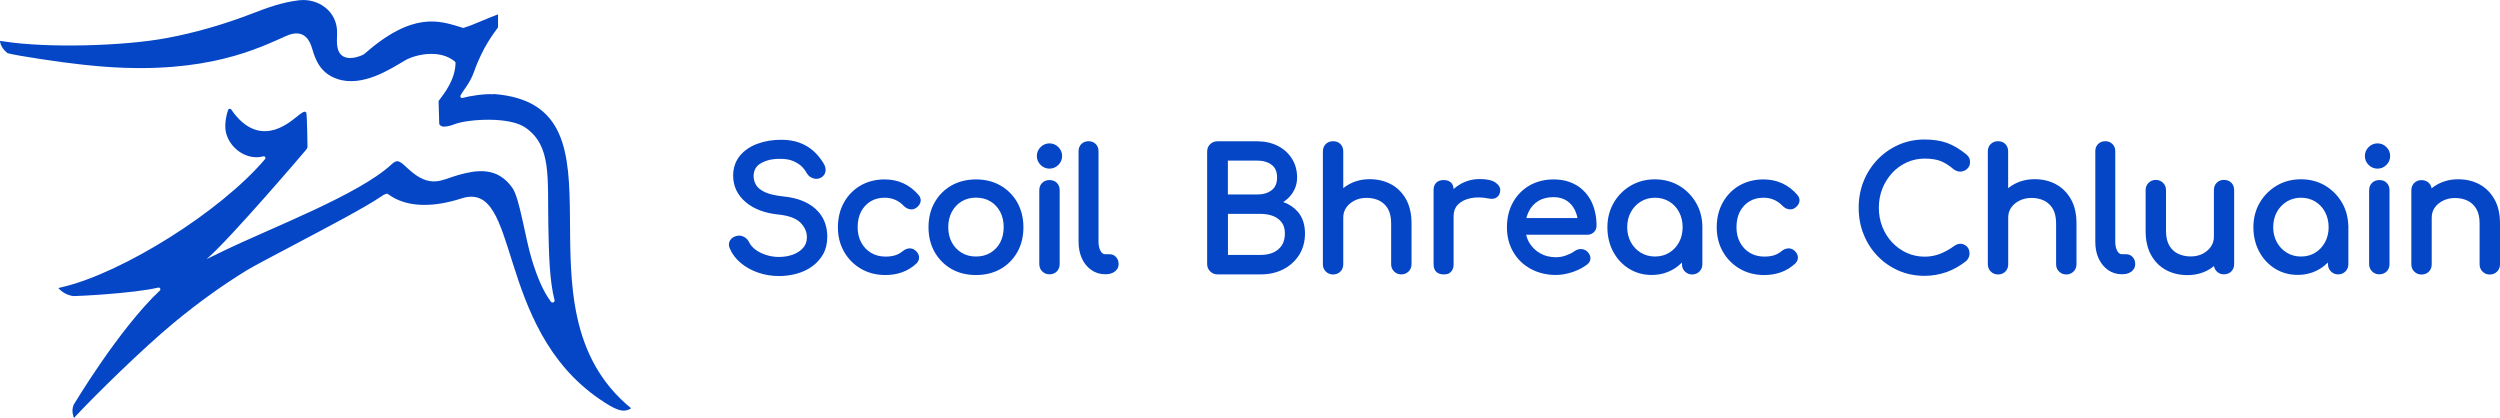
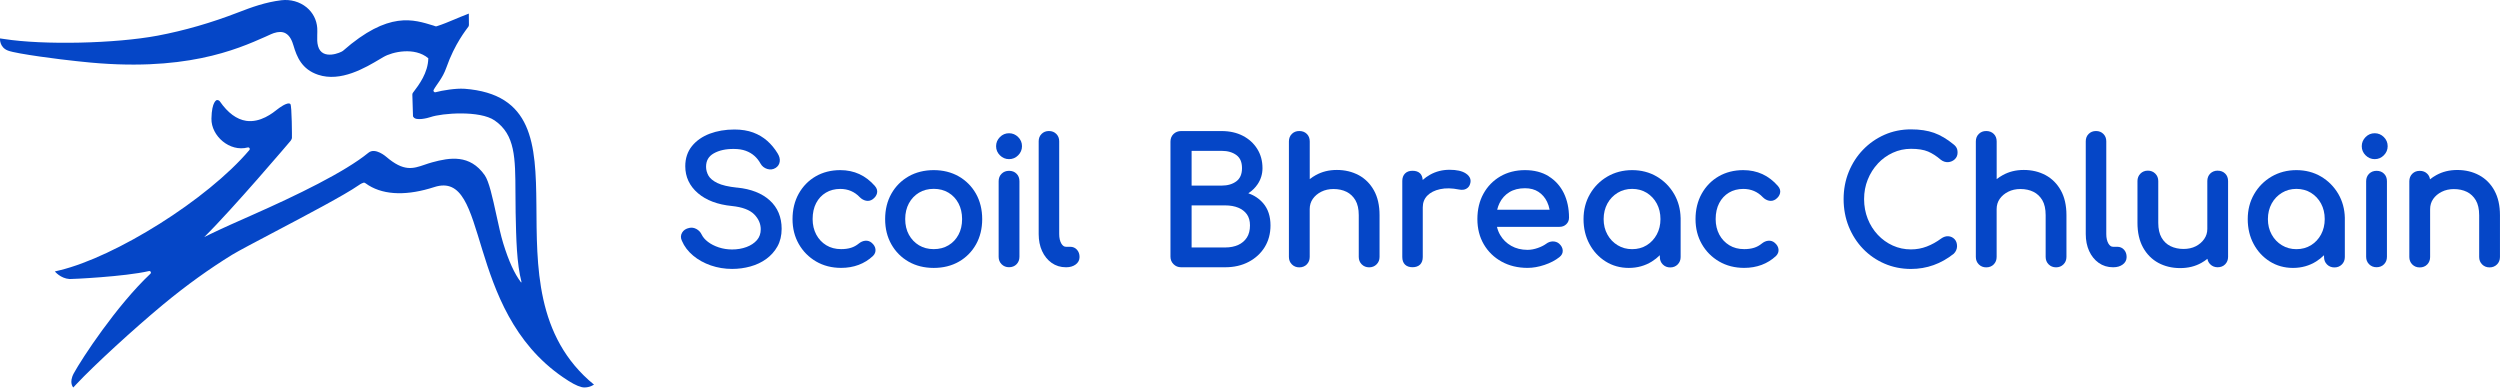
- <svg xmlns="http://www.w3.org/2000/svg" id="Layer_1" data-name="Layer 1" viewBox="123.54 108.45 348.22 58.22">
+ <svg xmlns="http://www.w3.org/2000/svg" id="Layer_1" data-name="Layer 1" viewBox="0 0 723.73 112.17">
  <defs>
-     <style>.cls-1{fill:#0546c7}</style>
+     <style>
+       .cls-1 {
+         fill: #0546c7;
+       }
+     </style>
  </defs>
-   <path d="M232.73 135.82c-1.17-.12-2.07-.33-2.68-.62-.59-.29-1-.62-1.21-1-.22-.39-.33-.79-.33-1.21 0-.82.34-1.42 1.03-1.81.73-.42 1.65-.63 2.75-.6.62 0 1.16.08 1.6.25.45.17.84.4 1.18.68.33.29.62.65.85 1.07.2.35.5.58.9.71.41.13.79.08 1.15-.14.32-.21.51-.5.56-.88q.06-.54-.3-1.11c-.4-.65-.87-1.22-1.41-1.7s-1.19-.86-1.91-1.13c-.73-.27-1.58-.41-2.55-.41-1.23 0-2.36.19-3.36.57-1.01.38-1.83.95-2.43 1.69-.6.75-.91 1.67-.91 2.74 0 1.45.58 2.69 1.73 3.67 1.13.97 2.69 1.56 4.64 1.75 1.4.15 2.41.53 3.01 1.13.59.6.89 1.28.89 2.03 0 .58-.17 1.08-.52 1.47-.36.41-.83.72-1.42.94s-1.25.33-1.96.33c-.63 0-1.25-.1-1.82-.29s-1.07-.44-1.47-.75c-.39-.3-.67-.63-.84-.98-.16-.34-.4-.6-.72-.77s-.65-.23-.98-.15c-.45.09-.78.31-.98.65s-.21.73-.02 1.12c.32.76.83 1.43 1.52 2.01.68.57 1.49 1.02 2.41 1.34s1.89.48 2.9.48c.85 0 1.69-.11 2.48-.33.8-.22 1.53-.56 2.16-1.02s1.15-1.03 1.53-1.71.57-1.49.57-2.41c0-1.59-.54-2.89-1.62-3.87-1.06-.96-2.55-1.55-4.43-1.74ZM249.36 133.98c-.78-.36-1.66-.54-2.6-.54-1.25 0-2.38.29-3.36.85a6.2 6.2 0 0 0-2.31 2.37c-.56 1-.84 2.16-.84 3.45s.29 2.4.85 3.39c.57 1 1.36 1.8 2.35 2.38s2.14.88 3.42.88c1.72 0 3.18-.54 4.33-1.62.27-.27.39-.58.35-.93-.04-.33-.21-.63-.52-.88-.25-.21-.54-.31-.87-.28-.31.03-.61.16-.89.39-.31.26-.67.45-1.04.57-.38.12-.84.18-1.35.18-.77 0-1.45-.18-2.03-.53s-1.03-.84-1.36-1.45-.49-1.32-.49-2.11c0-.83.16-1.57.48-2.18.32-.6.76-1.08 1.32-1.42s1.22-.51 1.96-.51c1.05 0 1.94.38 2.65 1.13.25.25.53.41.84.47.33.07.63 0 .91-.19.32-.23.53-.51.6-.83.08-.34-.02-.67-.28-.97-.62-.72-1.33-1.26-2.12-1.62M262.89 134.29c-.99-.57-2.13-.85-3.4-.85s-2.44.29-3.43.85c-.99.57-1.78 1.36-2.34 2.36-.57 1-.85 2.16-.85 3.46s.29 2.44.85 3.44c.57 1 1.35 1.79 2.34 2.36s2.14.85 3.43.85 2.44-.29 3.43-.85c.99-.57 1.77-1.36 2.33-2.36s.84-2.15.84-3.44-.29-2.46-.85-3.46a6.3 6.3 0 0 0-2.34-2.36Zm.45 5.81c0 .8-.17 1.52-.49 2.13a3.6 3.6 0 0 1-1.36 1.43c-.58.35-1.25.52-2 .52s-1.43-.17-2-.52c-.58-.35-1.04-.83-1.37-1.44s-.5-1.32-.5-2.13.17-1.52.5-2.14c.33-.61.79-1.1 1.37-1.45s1.25-.52 2-.52 1.43.17 2 .52c.58.35 1.03.83 1.36 1.44.33.62.49 1.34.49 2.14ZM269.72 133.53c-.4 0-.74.13-1.01.39s-.41.61-.41 1.03v10.29c0 .4.14.74.41 1.01s.61.41 1.01.41.77-.14 1.03-.41.39-.61.39-1.01v-10.29c0-.42-.13-.76-.39-1.03-.26-.26-.61-.39-1.03-.39M269.72 128.42c-.48 0-.9.18-1.24.52-.35.35-.52.76-.52 1.24s.18.9.52 1.24c.35.35.77.52 1.24.52s.9-.18 1.24-.52c.35-.35.52-.76.52-1.24s-.18-.9-.52-1.24c-.35-.35-.77-.52-1.24-.52M278.05 143.86h-.58c-.25 0-.45-.14-.63-.44-.19-.33-.29-.76-.29-1.29v-12.62c0-.4-.13-.74-.39-1s-.6-.39-1-.39-.74.13-1 .39-.39.6-.39 1v12.62c0 .86.16 1.64.46 2.31.31.68.75 1.22 1.31 1.61.56.4 1.22.6 1.94.6h.05c.51 0 .94-.12 1.28-.37.36-.26.54-.61.54-1.03s-.12-.73-.35-.99c-.24-.27-.55-.4-.93-.4ZM302.29 136.59c.52-.34.94-.75 1.27-1.24.43-.65.65-1.38.65-2.18 0-.98-.24-1.87-.72-2.62a4.9 4.9 0 0 0-1.97-1.78c-.82-.42-1.79-.64-2.87-.64h-5.53c-.4 0-.75.14-1.02.4-.28.27-.42.62-.42 1.04v15.65c0 .4.14.75.42 1.03s.62.42 1.03.42h6.01c1.19 0 2.26-.25 3.19-.73.93-.49 1.66-1.17 2.19-2.02.52-.85.79-1.84.79-2.95 0-1.22-.33-2.23-.98-3a4.67 4.67 0 0 0-2.03-1.37Zm-7.72 1.65h4.57c.67 0 1.27.11 1.78.32.49.2.89.51 1.17.9q.42.585.42 1.5 0 .99-.42 1.65c-.28.44-.68.77-1.17 1-.51.23-1.1.35-1.77.35h-4.57v-5.72Zm6.1-3.3c-.52.4-1.19.6-2.02.6h-4.08v-4.72h4.08c.82 0 1.5.2 2.02.59.5.38.75.96.75 1.76s-.25 1.39-.75 1.77M317.3 134.12c-.87-.47-1.87-.71-2.97-.71s-2.02.24-2.87.7c-.29.16-.57.34-.82.55v-5.12c0-.42-.13-.76-.39-1.03-.26-.26-.61-.39-1.03-.39s-.74.13-1.01.39-.41.61-.41 1.03v15.72c0 .4.14.75.41 1.01.27.27.61.41 1.01.41s.77-.14 1.03-.41.39-.61.39-1.01v-6.52q0-.78.42-1.38c.28-.4.67-.73 1.16-.98.49-.24 1.04-.37 1.65-.37.67 0 1.27.13 1.78.38.5.25.91.63 1.21 1.14.3.52.45 1.2.45 2.03v5.69c0 .4.14.75.41 1.01.27.27.61.41 1.01.41s.74-.14 1.01-.41.41-.61.41-1.01v-5.69c0-1.31-.26-2.44-.76-3.35-.51-.91-1.21-1.62-2.08-2.09ZM331.86 133.88c-.49-.33-1.23-.49-2.2-.49s-1.86.23-2.66.68c-.36.2-.69.44-.99.71-.02-.38-.14-.68-.35-.89-.24-.24-.59-.36-1.04-.36s-.78.13-1.03.37c-.25.25-.37.59-.37 1.03v10.34c0 .45.13.8.37 1.04q.375.36 1.02.36c.645 0 .8-.13 1.04-.37q.36-.375.36-1.02v-6.75c0-.64.21-1.18.61-1.59.42-.43 1-.72 1.74-.88.75-.16 1.61-.15 2.55.04.23.05.45.06.65.03.21-.04.4-.13.57-.28s.28-.36.34-.62c.09-.36.06-.88-.62-1.34ZM343.15 134.27c-.9-.55-1.98-.83-3.22-.83s-2.38.29-3.36.85c-.97.57-1.75 1.36-2.3 2.36-.55.99-.83 2.16-.83 3.46s.29 2.44.88 3.44c.58 1 1.4 1.79 2.43 2.35 1.02.56 2.21.85 3.53.85.73 0 1.51-.14 2.31-.41s1.48-.63 2.02-1.05c.33-.25.48-.56.46-.92-.02-.34-.19-.66-.5-.93-.24-.2-.52-.3-.86-.3-.32 0-.62.12-.89.31-.29.22-.68.41-1.15.58s-.94.25-1.39.25c-.83 0-1.58-.18-2.22-.55-.64-.36-1.14-.86-1.51-1.48-.2-.34-.34-.7-.43-1.1h8.5q.555 0 .93-.36c.25-.24.37-.54.37-.9 0-1.25-.24-2.37-.7-3.33a5.5 5.5 0 0 0-2.07-2.3Zm.12 4.55h-7.12c.08-.32.18-.61.32-.89.3-.63.75-1.12 1.33-1.48s1.3-.54 2.13-.54c.72 0 1.34.17 1.83.49.5.33.89.78 1.16 1.35.16.33.27.69.35 1.08ZM357.41 134.31c-.99-.58-2.12-.88-3.36-.88s-2.37.29-3.37.88a6.47 6.47 0 0 0-2.37 2.39c-.58 1-.88 2.15-.88 3.4s.27 2.39.8 3.39 1.27 1.8 2.2 2.38 1.99.88 3.16.88 2.23-.3 3.16-.88c.39-.24.74-.53 1.07-.85v.24c0 .41.14.75.41 1.01.27.27.61.41 1.01.41s.74-.14 1.01-.41.41-.61.41-1.01v-5.24c-.01-1.22-.31-2.34-.88-3.32-.58-1-1.38-1.8-2.36-2.39Zm.5 5.79c0 .77-.17 1.48-.5 2.09s-.79 1.11-1.37 1.46c-.57.35-1.24.53-1.98.53s-1.39-.18-1.97-.53c-.59-.35-1.05-.85-1.39-1.46-.34-.62-.51-1.32-.51-2.09s.17-1.5.51-2.12c.34-.61.81-1.1 1.39-1.46.58-.35 1.25-.53 1.97-.53s1.4.18 1.98.53 1.04.84 1.37 1.46.5 1.33.5 2.12M371.77 133.98c-.78-.36-1.66-.54-2.6-.54-1.25 0-2.38.29-3.36.85a6.2 6.2 0 0 0-2.31 2.37c-.56 1-.84 2.16-.84 3.45s.29 2.4.85 3.39c.57 1 1.36 1.8 2.35 2.38s2.14.88 3.42.88c1.72 0 3.18-.54 4.33-1.62.27-.27.39-.58.35-.93-.04-.33-.21-.63-.52-.88-.25-.21-.54-.31-.87-.28-.31.03-.61.16-.89.39-.32.26-.67.45-1.04.57-.38.12-.84.18-1.35.18-.77 0-1.45-.18-2.03-.53s-1.03-.84-1.36-1.45-.49-1.32-.49-2.11c0-.84.16-1.57.48-2.18.32-.6.76-1.08 1.32-1.42s1.22-.51 1.96-.51c1.05 0 1.94.38 2.65 1.13.25.25.53.41.84.47.33.07.64 0 .91-.19.32-.23.53-.51.6-.83.08-.34-.02-.67-.28-.97a6.2 6.2 0 0 0-2.11-1.62ZM387.09 132.54c.58-.62 1.27-1.12 2.04-1.47s1.6-.53 2.47-.53c.96 0 1.74.13 2.32.37.58.25 1.16.62 1.72 1.1.33.25.67.37 1.02.34s.65-.16.89-.39q.39-.36.39-.9c0-.16-.01-.29-.04-.41-.03-.13-.09-.26-.18-.38-.08-.12-.2-.23-.33-.34-.88-.72-1.77-1.25-2.65-1.57s-1.94-.48-3.14-.48c-1.29 0-2.51.25-3.61.74a9.3 9.3 0 0 0-2.91 2.03 9.5 9.5 0 0 0-1.95 3.01c-.46 1.14-.7 2.39-.7 3.71s.23 2.6.7 3.74a9.2 9.2 0 0 0 1.95 3.02c.83.86 1.81 1.54 2.92 2.02s2.32.72 3.6.72c1.07 0 2.1-.18 3.07-.52q1.455-.525 2.76-1.56c.14-.15.26-.31.33-.48.07-.18.11-.36.11-.54 0-.4-.12-.73-.34-.96-.23-.23-.51-.37-.83-.4-.33-.03-.66.08-.98.31-.63.46-1.29.83-1.97 1.09-.67.26-1.39.39-2.14.39-.87 0-1.7-.18-2.47-.52-.77-.35-1.45-.84-2.04-1.46a6.7 6.7 0 0 1-1.37-2.18c-.33-.82-.49-1.72-.49-2.67s.17-1.83.49-2.65c.33-.82.79-1.56 1.37-2.18ZM409.92 134.12c-.87-.47-1.87-.71-2.97-.71s-2.02.24-2.87.7c-.29.16-.57.34-.83.55v-5.12c0-.42-.13-.76-.39-1.03-.26-.26-.61-.39-1.02-.39s-.74.13-1.01.39-.41.61-.41 1.03v15.72c0 .4.14.75.41 1.01.27.27.61.41 1.01.41s.77-.14 1.03-.41.39-.61.39-1.01v-6.52q0-.78.42-1.38c.28-.4.67-.73 1.16-.97s1.04-.37 1.65-.37c.67 0 1.27.13 1.78.38.5.25.91.63 1.21 1.14s.45 1.2.45 2.03v5.69c0 .41.14.75.41 1.01.27.27.61.41 1.01.41s.74-.14 1.01-.41.41-.61.41-1.01v-5.69c0-1.31-.25-2.44-.76-3.35s-1.21-1.62-2.08-2.09ZM419.67 143.86h-.58c-.25 0-.45-.14-.63-.44-.19-.33-.29-.77-.29-1.29v-12.62c0-.4-.13-.74-.39-1s-.6-.39-1-.39-.74.13-1 .39-.39.6-.39 1v12.62c0 .86.15 1.64.46 2.31s.75 1.22 1.3 1.61c.56.4 1.22.6 1.94.6h.05c.51 0 .94-.12 1.27-.37.36-.26.54-.61.54-1.03s-.12-.73-.35-.99c-.24-.27-.55-.4-.93-.4M433.33 133.5c-.4 0-.74.13-1.01.39s-.41.61-.41 1.03v6.52c0 .5-.14.96-.42 1.37-.29.41-.67.74-1.15.99-.48.24-1.04.37-1.66.37-.66 0-1.25-.13-1.77-.38-.51-.25-.92-.63-1.22-1.15s-.45-1.2-.45-2.02v-5.69c0-.4-.14-.74-.41-1.01s-.61-.41-1.01-.41-.75.14-1.01.41c-.27.27-.41.61-.41 1.01v5.69c0 1.31.25 2.44.76 3.35.51.92 1.21 1.62 2.08 2.09s1.87.71 2.97.71 2.04-.24 2.88-.7c.3-.16.58-.35.83-.56a1.38 1.38 0 0 0 1.39 1.15c.4 0 .77-.14 1.03-.41s.39-.61.39-1.01v-10.31c0-.42-.13-.76-.39-1.03-.26-.26-.61-.39-1.02-.39ZM450.63 139.9c-.03-1.18-.32-2.26-.87-3.21-.58-1-1.38-1.8-2.36-2.39-.99-.58-2.12-.88-3.36-.88s-2.37.29-3.37.88c-.99.58-1.79 1.38-2.38 2.39-.58 1-.88 2.15-.88 3.4s.27 2.39.8 3.39 1.27 1.8 2.2 2.38 1.99.88 3.16.88 2.23-.3 3.16-.88c.39-.24.74-.53 1.07-.85v.24c0 .4.14.75.41 1.01.27.27.61.41 1.01.41s.74-.14 1.01-.41.41-.61.41-1.01v-5.35Zm-2.74.2c0 .77-.17 1.48-.5 2.09s-.79 1.1-1.37 1.46c-.57.35-1.24.53-1.98.53s-1.39-.18-1.97-.53c-.59-.35-1.05-.85-1.39-1.46-.34-.62-.51-1.32-.51-2.09s.17-1.5.51-2.12c.34-.61.81-1.1 1.39-1.46.58-.35 1.25-.53 1.97-.53s1.4.18 1.98.53 1.04.84 1.37 1.46.5 1.33.5 2.12M454.7 128.42c-.48 0-.9.18-1.24.52-.35.35-.52.77-.52 1.24s.17.9.52 1.24c.35.35.76.52 1.24.52s.9-.18 1.24-.52c.35-.35.52-.76.52-1.24s-.17-.9-.52-1.24c-.35-.35-.76-.52-1.24-.52M454.95 133.53c-.4 0-.74.13-1.01.39s-.41.61-.41 1.03v10.29c0 .4.14.74.41 1.01s.61.41 1.01.41.77-.14 1.03-.41.39-.61.39-1.01v-10.29c0-.42-.13-.76-.39-1.03s-.61-.39-1.02-.39ZM470.99 136.22c-.51-.91-1.21-1.62-2.08-2.09s-1.87-.71-2.97-.71-2.02.24-2.87.7c-.3.17-.59.35-.84.56-.05-.3-.17-.55-.38-.75-.26-.26-.61-.39-1.02-.39s-.74.13-1.01.39-.41.61-.41 1.03v10.31c0 .4.14.75.41 1.01.27.27.61.41 1.01.41s.77-.14 1.03-.41.39-.61.39-1.01v-6.52q0-.78.42-1.38c.28-.4.67-.73 1.16-.97s1.04-.37 1.65-.37c.67 0 1.27.13 1.78.38.5.25.91.63 1.21 1.14s.45 1.2.45 2.03v5.69c0 .41.14.75.41 1.01.27.27.61.41 1.01.41s.74-.14 1.01-.41.41-.61.41-1.01v-5.69c0-1.31-.25-2.44-.76-3.35ZM192.22 121.58c-1.22-.09-3.27.24-4.25.51a.243.243 0 0 1-.28-.35c.39-.75 1.31-1.69 1.87-3.28 1.26-3.6 2.96-5.63 3.29-6.11.03-.04.06-.17.06-.22v-1.68l-.39.15c-.59.22-1.17.47-1.73.7-.9.38-1.75.74-2.64 1.02-.17.05-.24-.03-.48-.1-2.9-.87-6.6-2.23-13.39 3.75-.25.22-3.07 1.47-3.68-.69-.15-.55-.14-1.08-.12-1.64.01-.34.02-.68 0-1.05-.09-1.2-.64-2.28-1.57-3.04-1.02-.84-2.39-1.22-3.75-1.06-2.35.29-4.36 1.02-6.37 1.8-3.98 1.54-7.99 2.7-11.92 3.44-6.26 1.18-16.88 1.41-22.73.5l-.6-.09s0 .88 1.02 1.69c.02.02.05.03.08.04 1.35.37 7.9 1.33 10.1 1.55l.74.08c15.11 1.65 22.91-1.81 27.1-3.67.46-.2.86-.41 1.24-.54 2.26-.76 2.93 1.01 3.21 1.97.45 1.53 1.13 3.39 3.49 4.19 3.54 1.19 7.43-1.41 9.48-2.61 1.27-.74 4.74-1.63 6.9.18.06.05.09.13.09.2-.04 2.3-1.53 4.2-2.31 5.23-.03.04-.05.09-.05.15l.09 3.13.05.07c.29.43.93.28 1.28.2l.09-.02c.16-.03.45-.13.89-.29 1.85-.64 7.44-1.03 9.69.53 3.7 2.56 3.06 6.98 3.2 13.81.08 3.83.15 7.49.86 10.21.08.29-.31.48-.5.24-1.06-1.41-1.89-3.36-2.65-5.83-.93-3-1.7-8.59-2.72-10.03-2.12-2.99-4.96-2.5-7.51-1.8-2.29.62-3.88 2.04-7.01-.86-1.19-1.11-1.49-1.39-2.32-.61-4.53 4.21-16.79 8.85-23.38 12.04-.89.43-1.69.82-2.37 1.15 3.32-2.85 13.8-15.15 13.89-15.27s.13-.21.16-.32c.02-.06-.07-4.72-.17-4.82-.25-.25-.42-.14-1.43.66-1.13.89-5.23 4.41-9.02-1.08-.11-.17-.37-.13-.43.05-.4 1.12-.39 2-.4 2.2-.08 2.57 2.63 4.97 5.29 4.27.23-.06.4.2.25.38-6.24 7.36-19.81 15.79-28.06 17.78l-.73.18s.83 1.04 2.18 1.12c.17.02 8.14-.34 11.74-1.18.23-.05.39.24.22.4-5.75 5.42-11.95 15.84-12 15.9-.41.89.03 1.86.03 1.86l.43-.46c2.66-2.84 9.17-9.23 13.42-12.75 3.47-2.87 6.84-5.29 10.22-7.36.98-.59 3.43-1.88 6.27-3.38 4.65-2.45 10.44-5.5 12.4-6.87.44-.31.63-.36.8-.42.1-.02.29.11.46.23.08.06.16.12.24.16 2.46 1.52 5.88 1.51 9.73.27 8.3-2.68 4.5 17.86 19.24 27.95 2.25 1.54 3.32 1.98 4.4 1.28-17.44-14.25 1.11-42.26-19.18-43.78Z" class="cls-1" />
+   <path class="cls-1" d="M134.41,25.7c-2.38-.18-6.4.47-8.32,1-.4.11-.74-.31-.55-.68.76-1.47,2.57-3.3,3.66-6.41,2.47-7.04,5.79-11.01,6.44-11.96.05-.08.11-.33.11-.44l-.03-3.28-.74.3c-1.16.44-2.29.91-3.39,1.38-1.77.74-3.43,1.44-5.17,1.99-.33.1-.47-.06-.95-.2-5.68-1.71-12.9-4.36-26.2,7.33-.5.44-6,2.87-7.19-1.36-.3-1.07-.27-2.11-.24-3.22.02-.66.04-1.34,0-2.05-.17-2.35-1.26-4.46-3.07-5.96-2-1.64-4.67-2.39-7.34-2.07-4.6.57-8.52,1.99-12.47,3.52-7.79,3.02-15.64,5.28-23.32,6.73-12.25,2.3-33.03,2.76-44.46.97L0,11.12s-.24,2.56,2.32,3.53c2.56.97,15.38,2.6,19.83,3.05l1.45.15c29.69,3.24,45.02-3.57,53.25-7.22.27-.12.53-.24.79-.36.57-.26,1.1-.51,1.6-.68,1.35-.45,2.48-.45,3.38.02,1.36.71,1.98,2.36,2.33,3.54.96,3.27,2.39,6.9,7.13,8.49,6.57,2.21,13.67-2.02,17.91-4.54.35-.21.69-.41,1-.59,2.59-1.52,9.06-2.98,13,.35-.07,4.23-2.73,7.73-4.32,9.82l-.12.16c-.13.16-.19.37-.18.58l.19,6.26.16.24c.73,1.11,4.04.28,4.93-.03,3.29-1.14,14.26-1.99,18.56.99,5.95,4.12,5.97,10.79,6.01,20.88,0,1.82.01,3.75.05,5.79.16,7.57.3,14.71,1.7,20.08,0,.02.02.07-.05.1-.07.03-.1,0-.12-.03-1.89-2.5-3.52-6.08-5.12-11.26-.69-2.24-1.35-5.28-1.99-8.23-1.09-4.99-2.11-9.71-3.39-11.52-4.29-6.07-10.08-5.09-15.18-3.7-.77.21-1.48.45-2.18.69-3.38,1.16-6.04,2.07-11.13-2.29,0,0-3.16-2.8-5.14-1.18-6.83,5.59-20.86,12.38-33.57,18-4.45,1.97-8.65,3.83-12.06,5.48l-.08.04c-.63.31-1.24.6-1.83.89,8.11-7.97,24.9-27.72,25.01-27.87.2-.28.3-.5.37-.76.02-.07,0-9.43-.45-9.87-.81-.8-3.6,1.41-3.6,1.41-1.52,1.21-5.07,4.05-9.19,3.45-2.75-.41-5.31-2.29-7.61-5.61-.2-.29-.55-.44-.9-.4,0,0-1.46.3-1.55,5.38-.09,5.02,5.3,9.71,10.5,8.34.45-.12.78.4.48.75-12.2,14.4-38.77,30.9-54.89,34.8l-1.42.34s1.63,2.03,4.27,2.2c.33.04,15.93-.67,22.97-2.31.46-.11.76.46.42.78-9.84,9.28-19.83,24.54-22.15,28.77-1.55,2.83-.17,4.15-.17,4.15l.84-.9c5.21-5.56,16.85-16.23,25.17-23.12,6.79-5.62,13.39-10.34,19.99-14.41,1.92-1.16,6.71-3.68,12.27-6.61,9.1-4.79,20.42-10.76,24.26-13.45.86-.6,1.23-.71,1.56-.81.2-.05.57.21.9.45.16.11.31.23.47.32,4.81,2.98,11.5,2.96,19.03.52,16.24-5.25,8.43,35.29,37.26,55.04,2.39,1.64,3.99,2.51,5.39,2.86,1.18.3,2.63-.08,3.6-.71-34.13-27.88,2.17-82.69-37.54-85.66Z" />
+   <g>
+     <path class="cls-1" d="M213.4,54.32c-2.49-.26-4.41-.7-5.71-1.33-1.26-.61-2.13-1.33-2.59-2.13-.46-.82-.7-1.69-.7-2.58,0-1.76.72-3.02,2.21-3.87,1.56-.89,3.54-1.32,5.85-1.29,1.31,0,2.46.18,3.42.53.96.35,1.8.84,2.5,1.46.71.62,1.32,1.39,1.81,2.29.42.73,1.06,1.24,1.91,1.51.87.27,1.69.17,2.44-.3.69-.44,1.09-1.07,1.19-1.86.1-.76-.12-1.56-.63-2.37-.84-1.38-1.85-2.6-3-3.61-1.15-1.02-2.52-1.83-4.07-2.41-1.54-.57-3.36-.87-5.42-.87-2.61,0-5.01.41-7.14,1.21-2.16.82-3.89,2.03-5.16,3.6-1.28,1.59-1.93,3.55-1.93,5.82,0,3.09,1.23,5.72,3.67,7.81,2.4,2.06,5.72,3.31,9.87,3.71,2.98.31,5.14,1.13,6.41,2.41,1.26,1.28,1.9,2.73,1.9,4.32,0,1.25-.37,2.3-1.1,3.14-.76.87-1.78,1.54-3.02,2-1.27.47-2.67.71-4.18.71-1.35,0-2.65-.21-3.87-.61-1.22-.41-2.27-.94-3.12-1.6-.84-.64-1.44-1.34-1.8-2.08-.34-.72-.85-1.26-1.52-1.63-.68-.37-1.38-.48-2.08-.32-.96.19-1.67.66-2.08,1.37-.43.74-.45,1.54-.05,2.37.68,1.61,1.77,3.04,3.24,4.27,1.45,1.22,3.18,2.17,5.13,2.85,1.95.67,4.02,1.01,6.17,1.01,1.81,0,3.58-.24,5.28-.71,1.71-.47,3.25-1.2,4.59-2.17,1.35-.98,2.44-2.2,3.24-3.63.81-1.45,1.22-3.17,1.22-5.11,0-3.38-1.16-6.14-3.44-8.22-2.26-2.05-5.42-3.3-9.41-3.7Z" />
+     <path class="cls-1" d="M248.78,50.4c-1.66-.76-3.52-1.15-5.52-1.15-2.67,0-5.07.61-7.14,1.81-2.07,1.2-3.72,2.9-4.91,5.03-1.18,2.13-1.78,4.6-1.78,7.33s.61,5.1,1.81,7.21c1.2,2.12,2.89,3.82,5,5.06,2.12,1.24,4.56,1.86,7.26,1.86,3.66,0,6.76-1.16,9.21-3.44.57-.57.82-1.23.73-1.96-.08-.7-.45-1.33-1.11-1.88-.53-.45-1.16-.64-1.84-.58-.66.06-1.3.34-1.9.83-.67.55-1.42.96-2.22,1.21-.82.26-1.79.39-2.87.39-1.64,0-3.09-.38-4.31-1.13-1.23-.75-2.2-1.79-2.89-3.08-.69-1.3-1.05-2.81-1.05-4.48,0-1.78.34-3.34,1.02-4.64.67-1.29,1.62-2.3,2.82-3.02,1.2-.72,2.6-1.08,4.17-1.08,2.24,0,4.14.81,5.65,2.41.53.53,1.13.86,1.78,1,.7.15,1.34,0,1.92-.4.69-.5,1.12-1.09,1.28-1.77.17-.72-.04-1.42-.6-2.07-1.32-1.52-2.83-2.68-4.5-3.45Z" />
+     <path class="cls-1" d="M277.55,51.06h0c-2.1-1.2-4.54-1.81-7.24-1.81s-5.18.61-7.28,1.81c-2.11,1.21-3.78,2.89-4.98,5.01-1.2,2.12-1.81,4.59-1.81,7.36s.61,5.19,1.81,7.31c1.2,2.12,2.88,3.81,4.98,5.01,2.1,1.2,4.55,1.81,7.28,1.81s5.19-.61,7.28-1.81c2.1-1.2,3.77-2.89,4.96-5.01,1.19-2.12,1.79-4.58,1.79-7.31s-.61-5.24-1.81-7.36c-1.2-2.12-2.88-3.8-4.98-5.01ZM278.52,63.43c0,1.71-.35,3.24-1.05,4.53-.69,1.29-1.66,2.32-2.89,3.05h0c-1.22.74-2.66,1.11-4.27,1.11s-3.04-.37-4.27-1.11c-1.23-.74-2.21-1.77-2.92-3.06-.71-1.29-1.07-2.82-1.07-4.53s.36-3.24,1.07-4.56c.71-1.31,1.69-2.34,2.92-3.08,1.22-.74,2.66-1.11,4.27-1.11s3.04.37,4.27,1.11c1.23.74,2.2,1.77,2.89,3.08.7,1.32,1.05,2.85,1.05,4.56Z" />
+     <path class="cls-1" d="M292.11,49.45c-.85,0-1.58.28-2.14.83-.58.56-.87,1.29-.87,2.18v21.89c0,.86.29,1.58.86,2.15.57.57,1.29.86,2.15.86s1.63-.29,2.18-.87c.55-.57.83-1.29.83-2.14v-21.89c0-.89-.28-1.62-.84-2.17-.55-.56-1.28-.84-2.17-.84Z" />
+     <path class="cls-1" d="M292.11,38.57c-1.02,0-1.91.37-2.64,1.11s-1.11,1.62-1.11,2.64.37,1.91,1.11,2.64c.73.73,1.62,1.11,2.64,1.11s1.91-.37,2.64-1.11c.73-.73,1.11-1.62,1.11-2.64s-.37-1.91-1.11-2.64c-.73-.73-1.62-1.11-2.64-1.11Z" />
+     <path class="cls-1" d="M309.82,71.44h-1.23c-.54,0-.97-.3-1.34-.93-.41-.71-.62-1.63-.62-2.75v-26.86c0-.86-.28-1.57-.84-2.13-.56-.56-1.27-.84-2.13-.84s-1.57.28-2.13.84c-.56.55-.84,1.27-.84,2.13v26.86c0,1.84.33,3.49.98,4.91.66,1.44,1.59,2.59,2.77,3.43,1.19.84,2.58,1.27,4.13,1.27h.1c1.09,0,2-.27,2.71-.79.76-.56,1.14-1.29,1.14-2.17s-.25-1.55-.74-2.11c-.51-.57-1.17-.86-1.97-.86Z" />
+     <path class="cls-1" d="M361.38,55.95c1.1-.71,2.01-1.6,2.71-2.65.92-1.38,1.39-2.94,1.39-4.63,0-2.09-.51-3.96-1.53-5.58-1.01-1.61-2.42-2.89-4.18-3.79-1.75-.9-3.81-1.36-6.11-1.36h-11.76c-.85,0-1.58.29-2.17.85-.59.57-.89,1.32-.89,2.21v33.31c0,.86.3,1.59.89,2.17.59.59,1.32.89,2.18.89h12.79c2.53,0,4.81-.52,6.78-1.56,1.97-1.04,3.54-2.48,4.65-4.29,1.11-1.81,1.67-3.92,1.67-6.27,0-2.6-.7-4.75-2.09-6.38-1.13-1.33-2.59-2.31-4.32-2.92ZM344.96,53.73v-10.06h8.7c1.75,0,3.19.42,4.3,1.25,1.07.81,1.59,2.04,1.59,3.76s-.54,2.97-1.6,3.78c-1.1.84-2.55,1.27-4.29,1.27h-8.7ZM361.86,65.25c0,1.41-.3,2.59-.9,3.52s-1.44,1.65-2.49,2.13c-1.08.49-2.35.74-3.78.74h-9.73v-12.18h9.73c1.44,0,2.71.23,3.79.67,1.05.44,1.89,1.08,2.49,1.92.59.83.89,1.9.89,3.2Z" />
+     <path class="cls-1" d="M393.33,50.71c-1.86-1-3.98-1.51-6.31-1.51s-4.29.5-6.1,1.49c-.63.34-1.22.74-1.76,1.17v-10.92c0-.89-.28-1.62-.84-2.17-.56-.56-1.29-.84-2.18-.84s-1.58.28-2.15.83c-.57.56-.86,1.29-.86,2.18v33.45c0,.86.29,1.58.86,2.15.57.57,1.29.86,2.15.86s1.62-.29,2.18-.87c.55-.57.83-1.29.83-2.14v-13.87c0-1.1.3-2.09.89-2.94.6-.86,1.43-1.56,2.47-2.08,1.03-.52,2.22-.78,3.51-.78,1.42,0,2.7.27,3.79.81,1.07.53,1.93,1.35,2.57,2.43.64,1.1.97,2.55.97,4.32v12.1c0,.86.29,1.58.86,2.15.57.57,1.29.86,2.15.86s1.58-.29,2.15-.86c.57-.57.86-1.29.86-2.15v-12.1c0-2.8-.54-5.2-1.61-7.13-1.08-1.95-2.57-3.44-4.43-4.45Z" />
+     <path class="cls-1" d="M424.31,50.19c-1.05-.69-2.62-1.04-4.68-1.04s-3.95.48-5.66,1.44c-.77.43-1.48.94-2.11,1.51-.05-.81-.3-1.45-.75-1.9-.51-.51-1.25-.76-2.2-.76s-1.65.27-2.17.79c-.52.52-.79,1.25-.79,2.17v21.99c0,.96.27,1.7.79,2.21.52.5,1.25.76,2.17.76s1.7-.27,2.21-.79c.5-.52.76-1.25.76-2.17v-14.37c0-1.36.44-2.5,1.31-3.39.89-.91,2.14-1.54,3.71-1.88,1.59-.35,3.43-.31,5.44.1.49.11.95.13,1.38.05.45-.08.85-.28,1.2-.58.36-.32.6-.76.72-1.31.2-.76.13-1.88-1.32-2.83Z" />
+     <path class="cls-1" d="M448.33,51.02c-1.91-1.18-4.21-1.77-6.86-1.77s-5.07.61-7.14,1.81c-2.07,1.21-3.71,2.89-4.88,5.01-1.17,2.11-1.76,4.59-1.76,7.35s.63,5.2,1.86,7.31c1.24,2.12,2.98,3.81,5.16,5.01,2.18,1.2,4.7,1.81,7.5,1.81,1.56,0,3.21-.29,4.91-.86,1.71-.57,3.15-1.33,4.3-2.24.69-.53,1.02-1.19.98-1.95-.04-.73-.4-1.39-1.06-1.98-.5-.42-1.11-.63-1.82-.63h-.02c-.68.02-1.31.24-1.88.67-.62.46-1.44.88-2.45,1.23-1,.35-2,.54-2.96.54-1.78,0-3.37-.39-4.72-1.16-1.36-.77-2.44-1.83-3.21-3.16-.42-.72-.73-1.5-.92-2.34h18.1c.79,0,1.45-.25,1.97-.76.53-.51.79-1.15.79-1.91,0-2.65-.51-5.03-1.5-7.08-1.01-2.06-2.48-3.7-4.39-4.88ZM433.42,60.71c.16-.67.39-1.31.68-1.91.64-1.33,1.6-2.4,2.84-3.16,1.24-.77,2.77-1.15,4.53-1.15,1.53,0,2.85.35,3.91,1.05,1.07.7,1.9,1.67,2.48,2.87.34.7.59,1.47.74,2.3h-15.17Z" />
+     <path class="cls-1" d="M486.52,63.02c-.06-2.5-.69-4.8-1.86-6.83-1.23-2.13-2.93-3.84-5.03-5.08-2.1-1.24-4.51-1.86-7.14-1.86s-5.05.63-7.16,1.86c-2.12,1.24-3.82,2.94-5.05,5.08-1.24,2.13-1.86,4.57-1.86,7.24s.57,5.08,1.71,7.2c1.13,2.12,2.71,3.82,4.68,5.06,1.97,1.24,4.23,1.87,6.71,1.87s4.74-.63,6.71-1.87c.83-.52,1.59-1.13,2.28-1.81v.53c0,.86.29,1.58.86,2.15.57.57,1.29.86,2.15.86s1.58-.29,2.15-.86c.57-.57.86-1.29.86-2.15v-11.38h0ZM480.69,63.43c0,1.65-.36,3.15-1.07,4.46-.71,1.31-1.69,2.35-2.92,3.11-1.22.75-2.64,1.13-4.21,1.13s-2.95-.38-4.19-1.13c-1.25-.75-2.25-1.8-2.97-3.11-.73-1.31-1.09-2.81-1.09-4.46s.37-3.19,1.09-4.51c.72-1.31,1.72-2.35,2.97-3.11,1.24-.75,2.65-1.13,4.19-1.13s2.99.38,4.21,1.13c1.23.76,2.21,1.8,2.92,3.11.71,1.31,1.07,2.83,1.07,4.51Z" />
+     <path class="cls-1" d="M510.19,50.4c-1.66-.76-3.52-1.15-5.52-1.15-2.67,0-5.07.61-7.14,1.81-2.07,1.2-3.72,2.9-4.91,5.03-1.18,2.13-1.78,4.6-1.78,7.33s.61,5.1,1.81,7.21c1.2,2.12,2.89,3.82,5.01,5.06,2.12,1.24,4.56,1.86,7.26,1.86,3.66,0,6.76-1.16,9.21-3.44.57-.57.82-1.23.73-1.96-.08-.7-.45-1.33-1.11-1.88-.53-.45-1.15-.64-1.84-.58-.66.06-1.3.34-1.9.83-.67.55-1.42.96-2.22,1.21-.82.26-1.79.39-2.87.39-1.64,0-3.09-.38-4.31-1.13-1.23-.76-2.2-1.79-2.89-3.08-.69-1.3-1.05-2.81-1.05-4.48,0-1.78.35-3.34,1.03-4.64.67-1.29,1.62-2.3,2.81-3.02,1.2-.72,2.6-1.08,4.17-1.08,2.24,0,4.14.81,5.65,2.41.53.53,1.13.86,1.78,1,.7.14,1.34,0,1.92-.4.69-.5,1.12-1.09,1.28-1.77.17-.72-.04-1.42-.6-2.07-1.32-1.52-2.83-2.68-4.5-3.45Z" />
+     <path class="cls-1" d="M543.62,47.34c1.24-1.32,2.7-2.38,4.35-3.13,1.63-.75,3.4-1.13,5.25-1.13,2.05,0,3.71.27,4.94.79,1.25.54,2.47,1.33,3.65,2.35.69.54,1.43.77,2.17.72.74-.06,1.38-.34,1.9-.82.55-.51.82-1.16.82-1.92,0-.34-.03-.62-.09-.88-.06-.27-.19-.55-.37-.81-.18-.25-.42-.5-.71-.72-1.87-1.54-3.77-2.66-5.63-3.33-1.87-.67-4.12-1.01-6.69-1.01-2.75,0-5.33.53-7.68,1.57-2.34,1.04-4.43,2.49-6.19,4.32-1.76,1.82-3.15,3.98-4.14,6.41-.99,2.43-1.49,5.08-1.49,7.89s.5,5.52,1.49,7.96c.99,2.44,2.38,4.61,4.14,6.43,1.76,1.83,3.85,3.27,6.21,4.29,2.36,1.02,4.94,1.54,7.65,1.54,2.28,0,4.48-.37,6.54-1.11,2.06-.73,4.03-1.84,5.87-3.31.31-.31.54-.65.7-1.02.16-.37.24-.76.24-1.15,0-.85-.25-1.54-.73-2.04-.48-.5-1.07-.78-1.77-.84-.68-.05-1.39.16-2.09.66-1.34.99-2.75,1.77-4.19,2.32-1.43.55-2.96.83-4.57.83-1.85,0-3.62-.37-5.25-1.11-1.64-.74-3.1-1.79-4.34-3.11-1.25-1.33-2.23-2.89-2.92-4.64-.69-1.75-1.05-3.66-1.05-5.69s.35-3.9,1.05-5.64c.69-1.75,1.68-3.31,2.92-4.64Z" />
+     <path class="cls-1" d="M592.19,50.71c-1.86-1-3.98-1.51-6.31-1.51s-4.29.5-6.09,1.49c-.63.34-1.22.74-1.77,1.17v-10.92c0-.89-.28-1.62-.84-2.17s-1.29-.84-2.18-.84-1.57.28-2.14.83c-.58.56-.87,1.29-.87,2.18v33.45c0,.86.29,1.58.86,2.15.57.57,1.29.86,2.15.86s1.63-.29,2.18-.87c.55-.57.83-1.29.83-2.14v-13.87c0-1.1.3-2.09.89-2.94.6-.86,1.43-1.56,2.47-2.08,1.03-.52,2.22-.78,3.51-.78,1.42,0,2.7.27,3.79.81,1.07.53,1.93,1.35,2.57,2.43.64,1.1.96,2.55.96,4.32v12.1c0,.86.29,1.58.86,2.15.57.57,1.29.86,2.15.86s1.58-.29,2.15-.86c.57-.57.86-1.29.86-2.15v-12.1c0-2.8-.54-5.2-1.61-7.13-1.08-1.95-2.57-3.44-4.43-4.45Z" />
+     <path class="cls-1" d="M612.94,71.44h-1.23c-.54,0-.97-.3-1.34-.93-.41-.71-.62-1.63-.62-2.75v-26.86c0-.86-.28-1.57-.84-2.13s-1.27-.84-2.13-.84-1.57.28-2.13.84c-.56.55-.84,1.27-.84,2.13v26.86c0,1.83.33,3.48.98,4.91.66,1.44,1.59,2.59,2.77,3.43,1.19.84,2.58,1.27,4.13,1.27h.1c1.09,0,2-.27,2.71-.79.76-.56,1.14-1.29,1.14-2.17s-.25-1.55-.74-2.11c-.51-.57-1.17-.86-1.97-.86Z" />
+     <path class="cls-1" d="M642.01,49.4c-.85,0-1.58.28-2.15.83-.57.56-.86,1.29-.86,2.18v13.87c0,1.07-.3,2.05-.9,2.91-.6.88-1.43,1.58-2.44,2.1-1.02.52-2.21.78-3.54.78-1.39,0-2.66-.27-3.77-.81-1.08-.53-1.95-1.35-2.59-2.45-.64-1.11-.96-2.56-.96-4.3v-12.1c0-.86-.29-1.58-.86-2.15-.57-.57-1.29-.86-2.15-.86s-1.58.29-2.15.86c-.57.57-.86,1.29-.86,2.15v12.1c0,2.79.54,5.19,1.61,7.13,1.08,1.95,2.57,3.45,4.43,4.46,1.85,1,3.98,1.51,6.31,1.51s4.34-.5,6.12-1.49c.64-.35,1.23-.76,1.78-1.2.1.61.37,1.15.82,1.59.57.57,1.29.86,2.15.86s1.63-.29,2.18-.87c.55-.57.83-1.29.83-2.14v-21.94c0-.89-.28-1.62-.84-2.17-.56-.56-1.29-.84-2.18-.84Z" />
+     <path class="cls-1" d="M678.81,63.02c-.06-2.5-.69-4.8-1.86-6.83-1.24-2.13-2.93-3.84-5.03-5.08-2.1-1.24-4.51-1.86-7.14-1.86s-5.05.63-7.17,1.86c-2.12,1.24-3.82,2.94-5.05,5.08-1.24,2.13-1.86,4.57-1.86,7.24s.57,5.08,1.71,7.2c1.13,2.12,2.71,3.82,4.68,5.06,1.97,1.24,4.23,1.87,6.71,1.87s4.74-.63,6.71-1.87c.83-.52,1.59-1.13,2.28-1.81v.53c0,.86.29,1.58.86,2.15.57.57,1.29.86,2.15.86s1.58-.29,2.15-.86c.57-.57.86-1.29.86-2.15v-11.38h0ZM672.99,63.43c0,1.64-.36,3.14-1.07,4.46-.71,1.31-1.69,2.35-2.92,3.11-1.22.75-2.64,1.13-4.21,1.13s-2.95-.38-4.19-1.13c-1.25-.75-2.25-1.8-2.97-3.11-.73-1.31-1.09-2.81-1.09-4.46s.37-3.19,1.09-4.51c.72-1.31,1.72-2.35,2.97-3.11,1.24-.75,2.65-1.13,4.19-1.13s2.99.38,4.21,1.13c1.23.76,2.21,1.8,2.92,3.11.71,1.32,1.07,2.83,1.07,4.51Z" />
+     <path class="cls-1" d="M687.46,38.57c-1.02,0-1.91.37-2.64,1.11s-1.11,1.62-1.11,2.64.37,1.91,1.11,2.64c.73.73,1.62,1.11,2.64,1.11s1.91-.37,2.64-1.11c.73-.73,1.11-1.62,1.11-2.64s-.37-1.91-1.11-2.64c-.73-.73-1.62-1.11-2.64-1.11Z" />
+     <path class="cls-1" d="M688,49.45c-.85,0-1.58.28-2.15.83-.57.56-.87,1.29-.87,2.18v21.89c0,.86.29,1.58.86,2.15.57.57,1.29.86,2.15.86s1.63-.29,2.18-.87c.55-.57.83-1.29.83-2.14v-21.89c0-.89-.28-1.62-.84-2.17-.55-.56-1.28-.84-2.17-.84Z" />
+     <path class="cls-1" d="M722.12,55.17c-1.07-1.95-2.56-3.44-4.43-4.45-1.86-1-3.98-1.51-6.31-1.51s-4.29.5-6.1,1.49c-.64.35-1.25.76-1.81,1.21-.1-.64-.36-1.18-.8-1.61-.55-.56-1.28-.84-2.17-.84s-1.58.28-2.15.83c-.57.56-.87,1.29-.87,2.18v21.94c0,.86.29,1.58.86,2.15.57.57,1.29.86,2.15.86s1.63-.29,2.18-.87c.55-.57.83-1.29.83-2.14v-13.87c0-1.1.3-2.09.89-2.94.6-.86,1.43-1.56,2.47-2.08,1.03-.52,2.22-.78,3.51-.78,1.42,0,2.7.27,3.79.81,1.07.53,1.93,1.35,2.57,2.43.64,1.1.97,2.55.97,4.32v12.1c0,.86.29,1.58.86,2.15.57.57,1.29.86,2.15.86s1.58-.29,2.15-.86c.57-.57.86-1.29.86-2.15v-12.1c0-2.8-.54-5.2-1.61-7.13Z" />
+   </g>
</svg>
